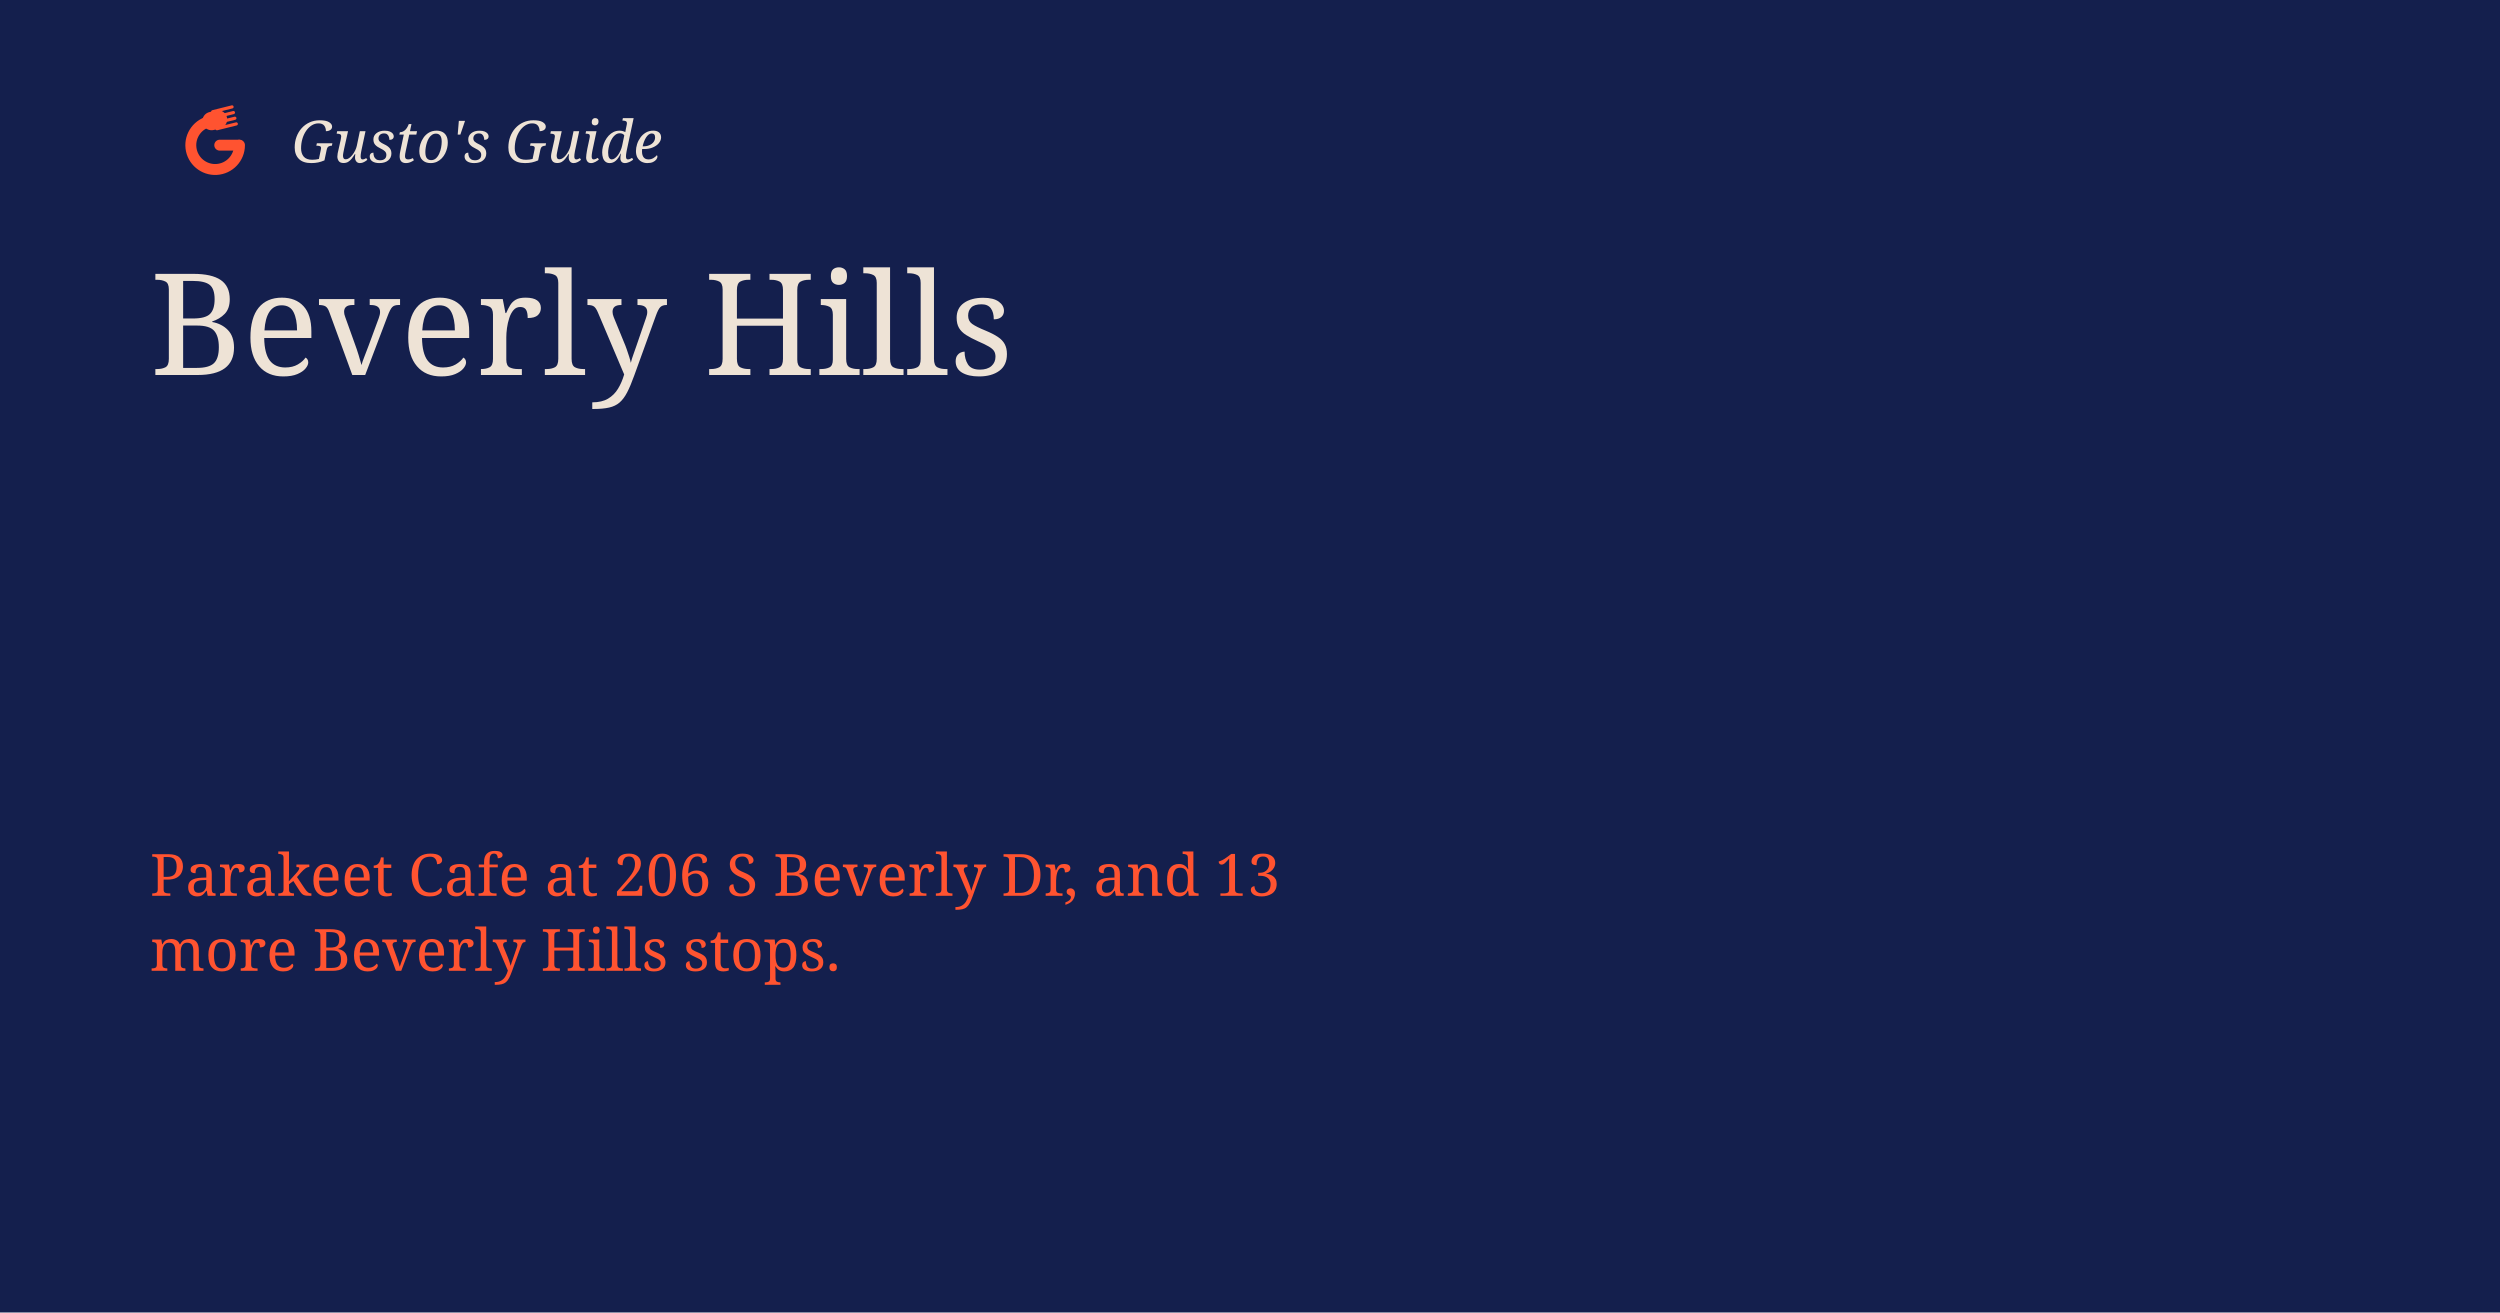
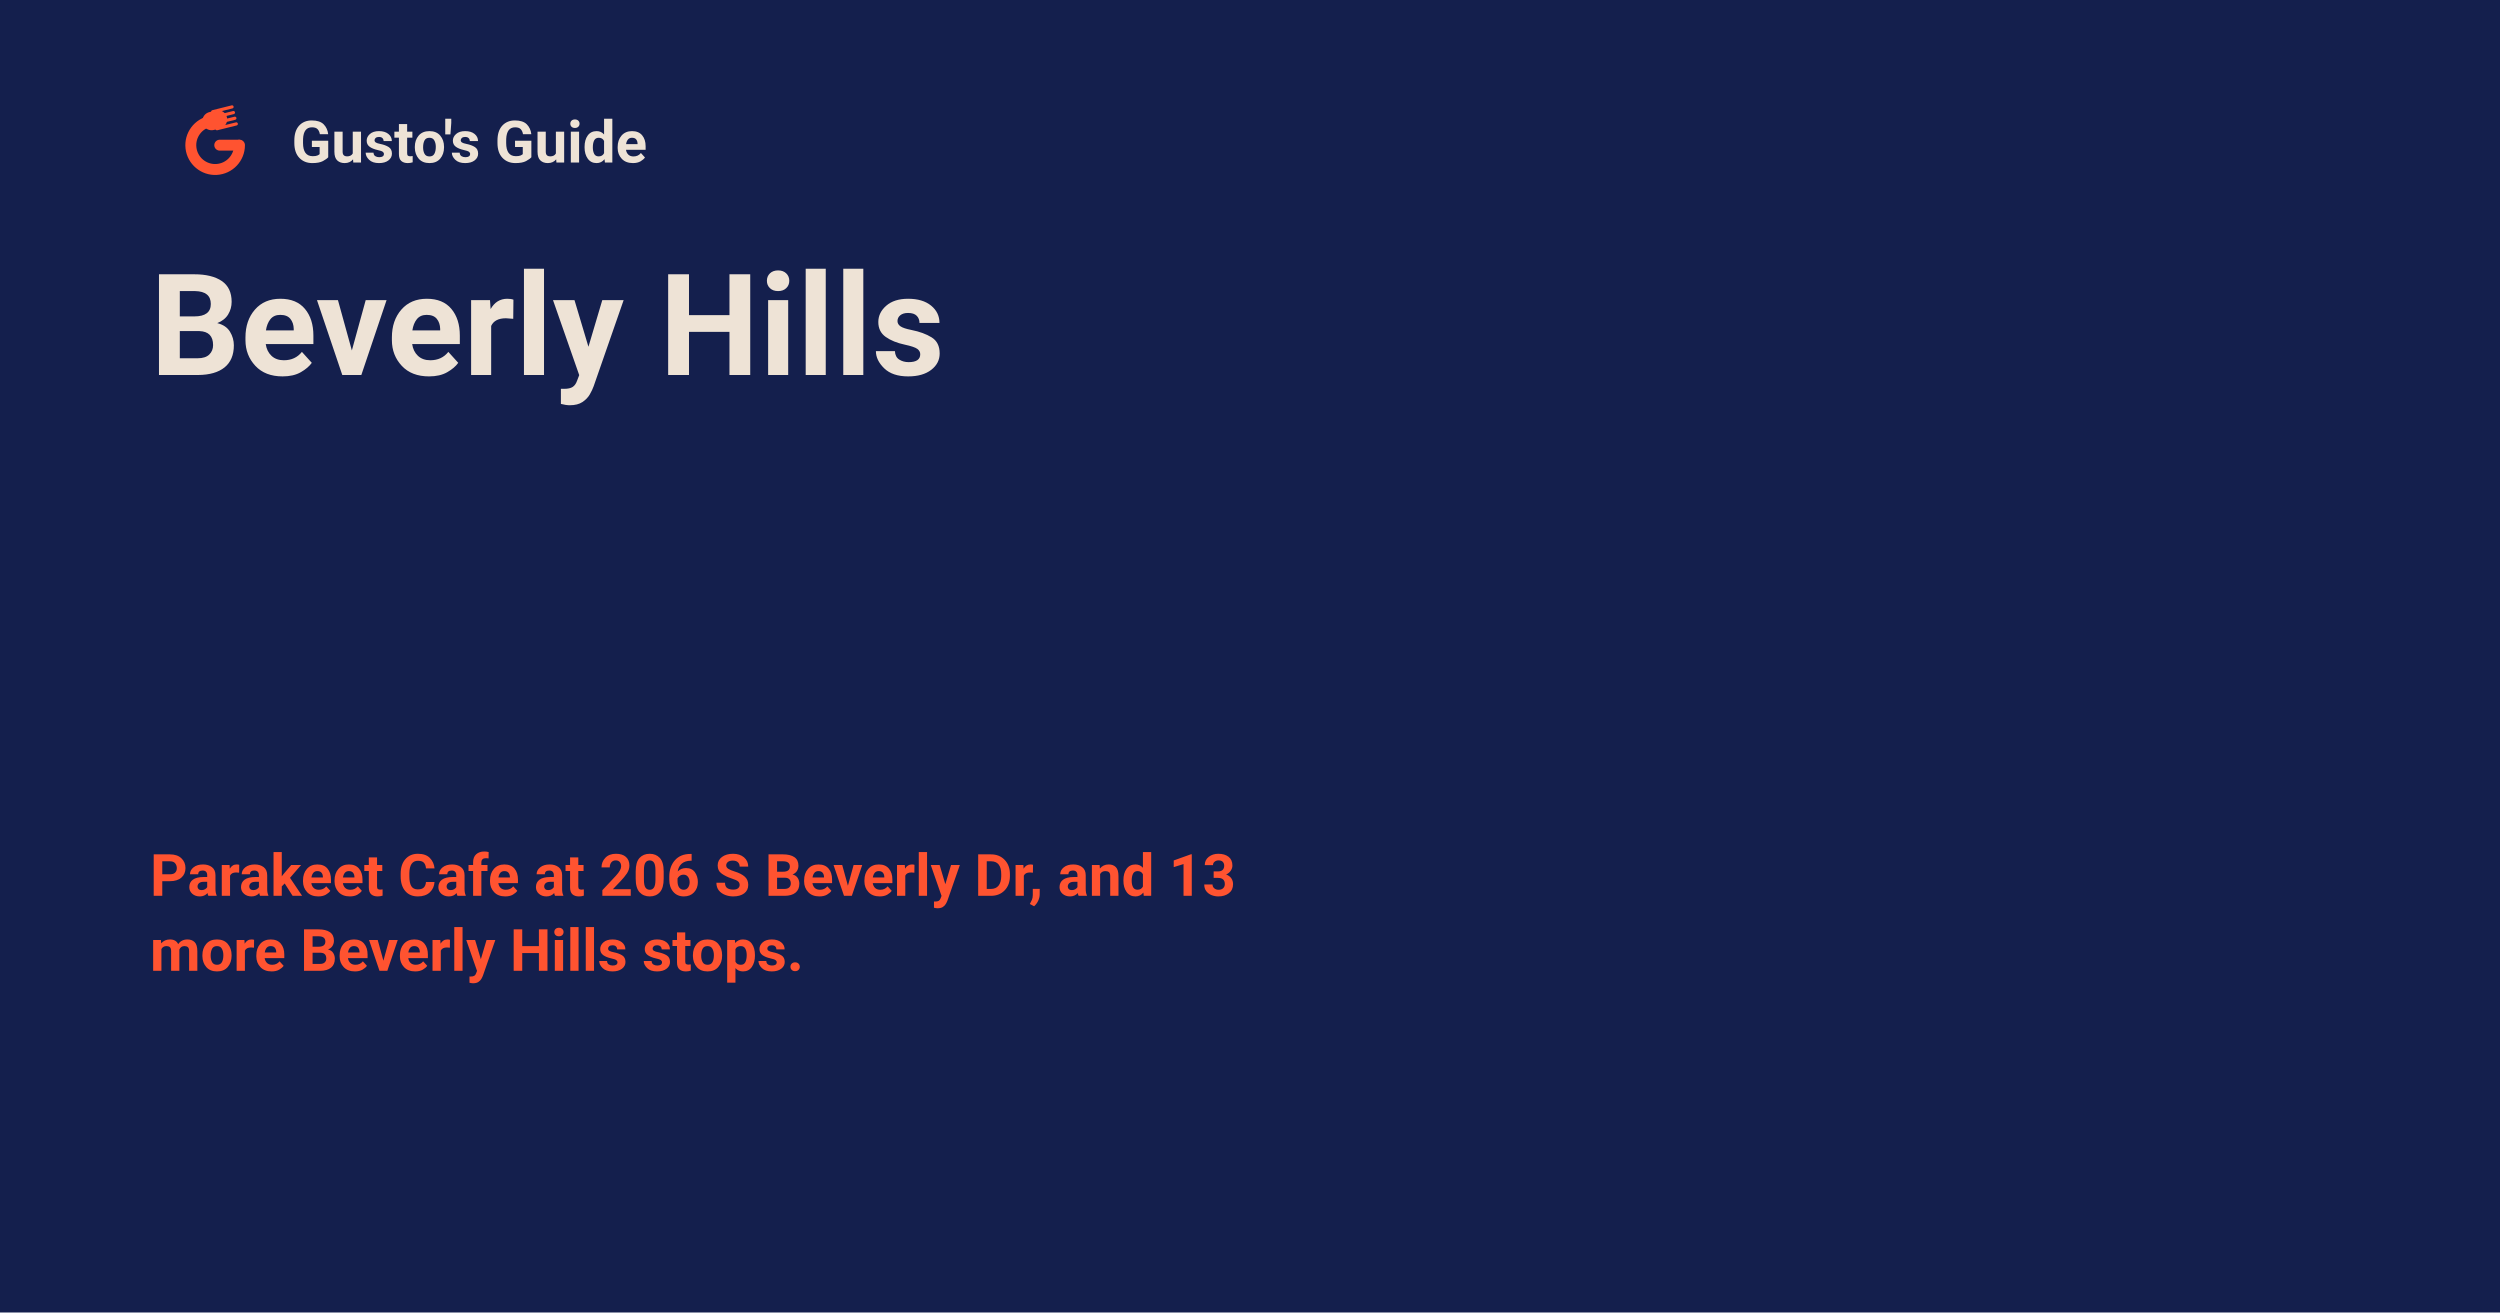
<svg xmlns="http://www.w3.org/2000/svg" width="1200" height="630" viewBox="0 0 1200 630">
  <rect width="1200" height="630" fill="#141F4D" />
  <g transform="translate(72 36) scale(0.92)">
    <g transform="translate(10.59 -0.99)">
      <path d="M 36.1 37.6 A 12.7 12.7 0 1 1 21.19 25.09" fill="none" stroke="#FF5330" stroke-width="5.7" stroke-linecap="round" />
      <path d="M 35.64 37.6 L 25.8 37.6" fill="none" stroke="#FF5330" stroke-width="5.7" stroke-linecap="round" />
      <path d="M 21.19 25.09 L 22.46 24.78" fill="none" stroke="#FF5330" stroke-width="5.7" stroke-linecap="round" />
      <path d="M 21.53 25.01 L 24.88 24.17" fill="none" stroke="#FF5330" stroke-width="9.6" stroke-linecap="round" />
      <path d="M 22.13 20.15 L 32.22 17.63 M 22.86 23.11 L 32.95 20.59 M 23.6 26.06 L 33.69 23.55 M 24.34 29.02 L 34.43 26.51" fill="none" stroke="#FF5330" stroke-width="1.65" stroke-linecap="round" />
    </g>
  </g>
-   <text x="140" y="78" fill="#EEE3D6" font-family="Georgia, serif" font-size="28" font-style="italic">Gusto's Guide</text>
-   <text x="72" y="180" fill="#EEE3D6" font-family="Georgia, serif" font-size="68">Beverly Hills</text>
-   <text x="72" y="430" fill="#FF5330" font-family="Georgia, serif" font-size="28">Parakeet Cafe at 206 S Beverly Dr, and 13</text>
-   <text x="72" y="466" fill="#FF5330" font-family="Georgia, serif" font-size="28">more Beverly Hills stops.</text>
+   <text x="140" y="78" fill="#EEE3D6" font-family="system-ui, -apple-system, BlinkMacSystemFont, 'Segoe UI', Roboto, 'Helvetica Neue', Arial, 'Noto Sans', sans-serif" font-weight="600" font-size="28" font-style="normal">Gusto's Guide</text>
+   <text x="72" y="180" fill="#EEE3D6" font-family="system-ui, -apple-system, BlinkMacSystemFont, 'Segoe UI', Roboto, 'Helvetica Neue', Arial, 'Noto Sans', sans-serif" font-weight="600" font-size="68">Beverly Hills</text>
+   <text x="72" y="430" fill="#FF5330" font-family="system-ui, -apple-system, BlinkMacSystemFont, 'Segoe UI', Roboto, 'Helvetica Neue', Arial, 'Noto Sans', sans-serif" font-weight="600" font-size="28">Parakeet Cafe at 206 S Beverly Dr, and 13</text>
+   <text x="72" y="466" fill="#FF5330" font-family="system-ui, -apple-system, BlinkMacSystemFont, 'Segoe UI', Roboto, 'Helvetica Neue', Arial, 'Noto Sans', sans-serif" font-weight="600" font-size="28">more Beverly Hills stops.</text>
</svg>
